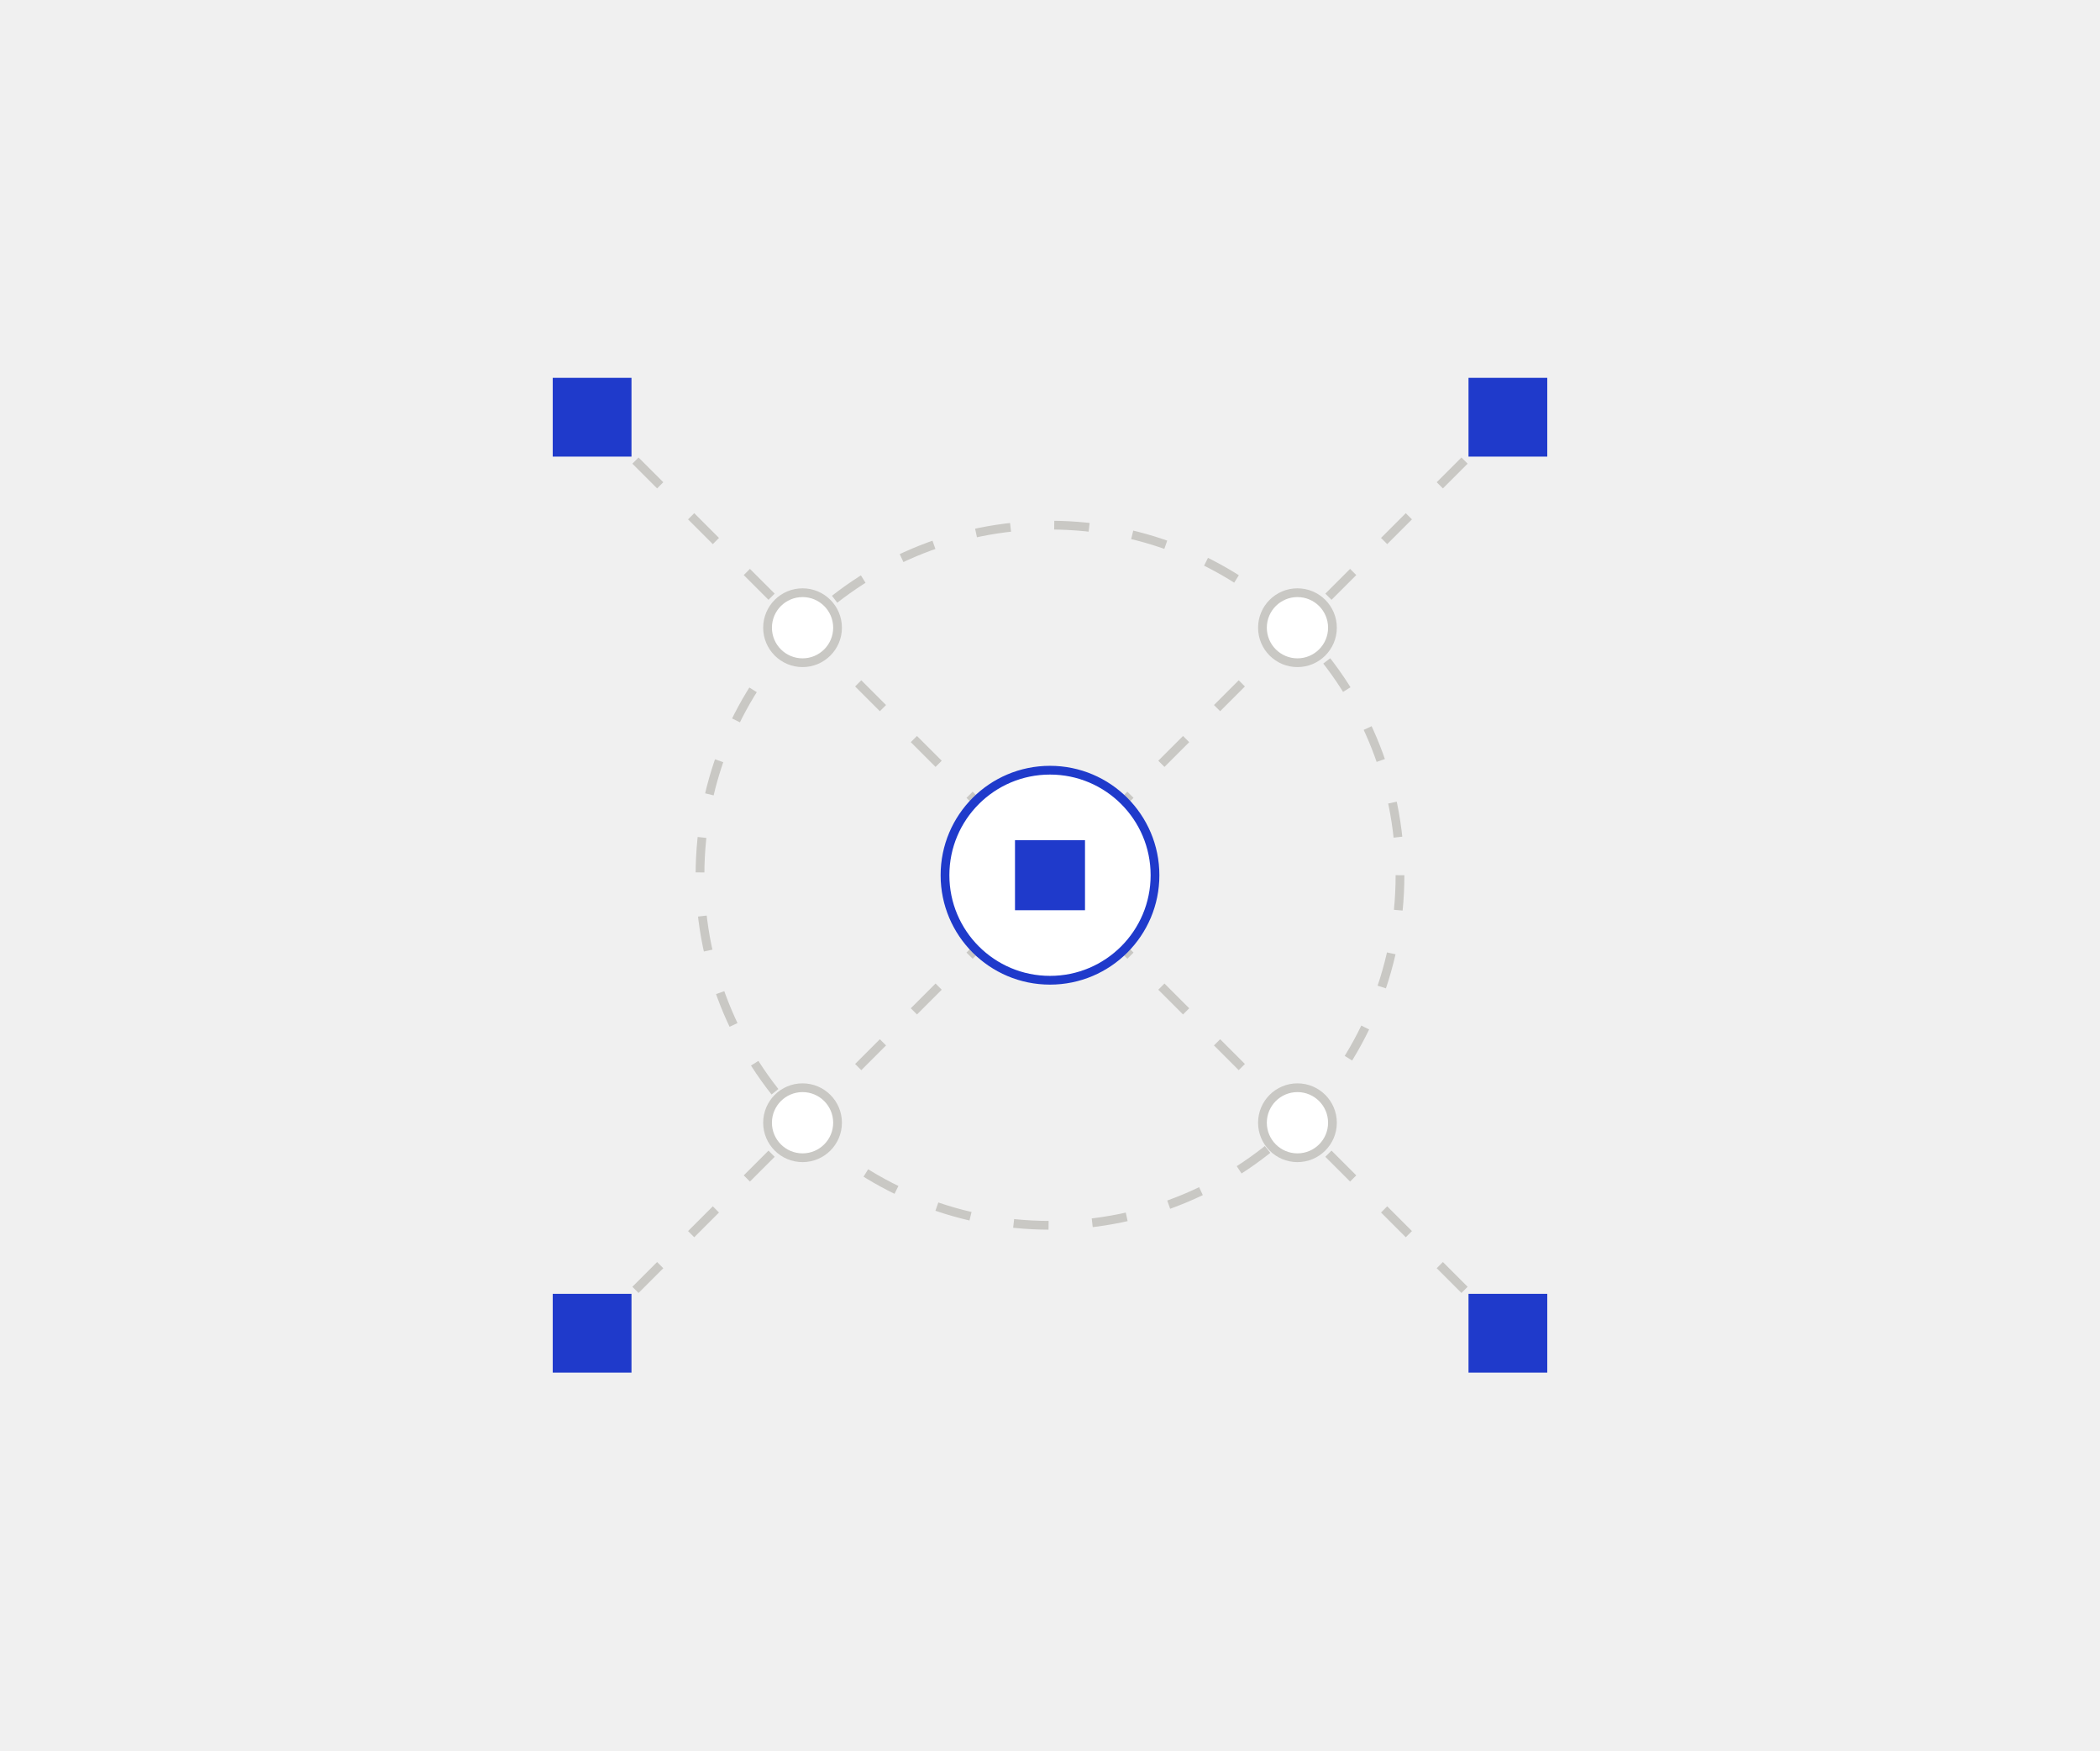
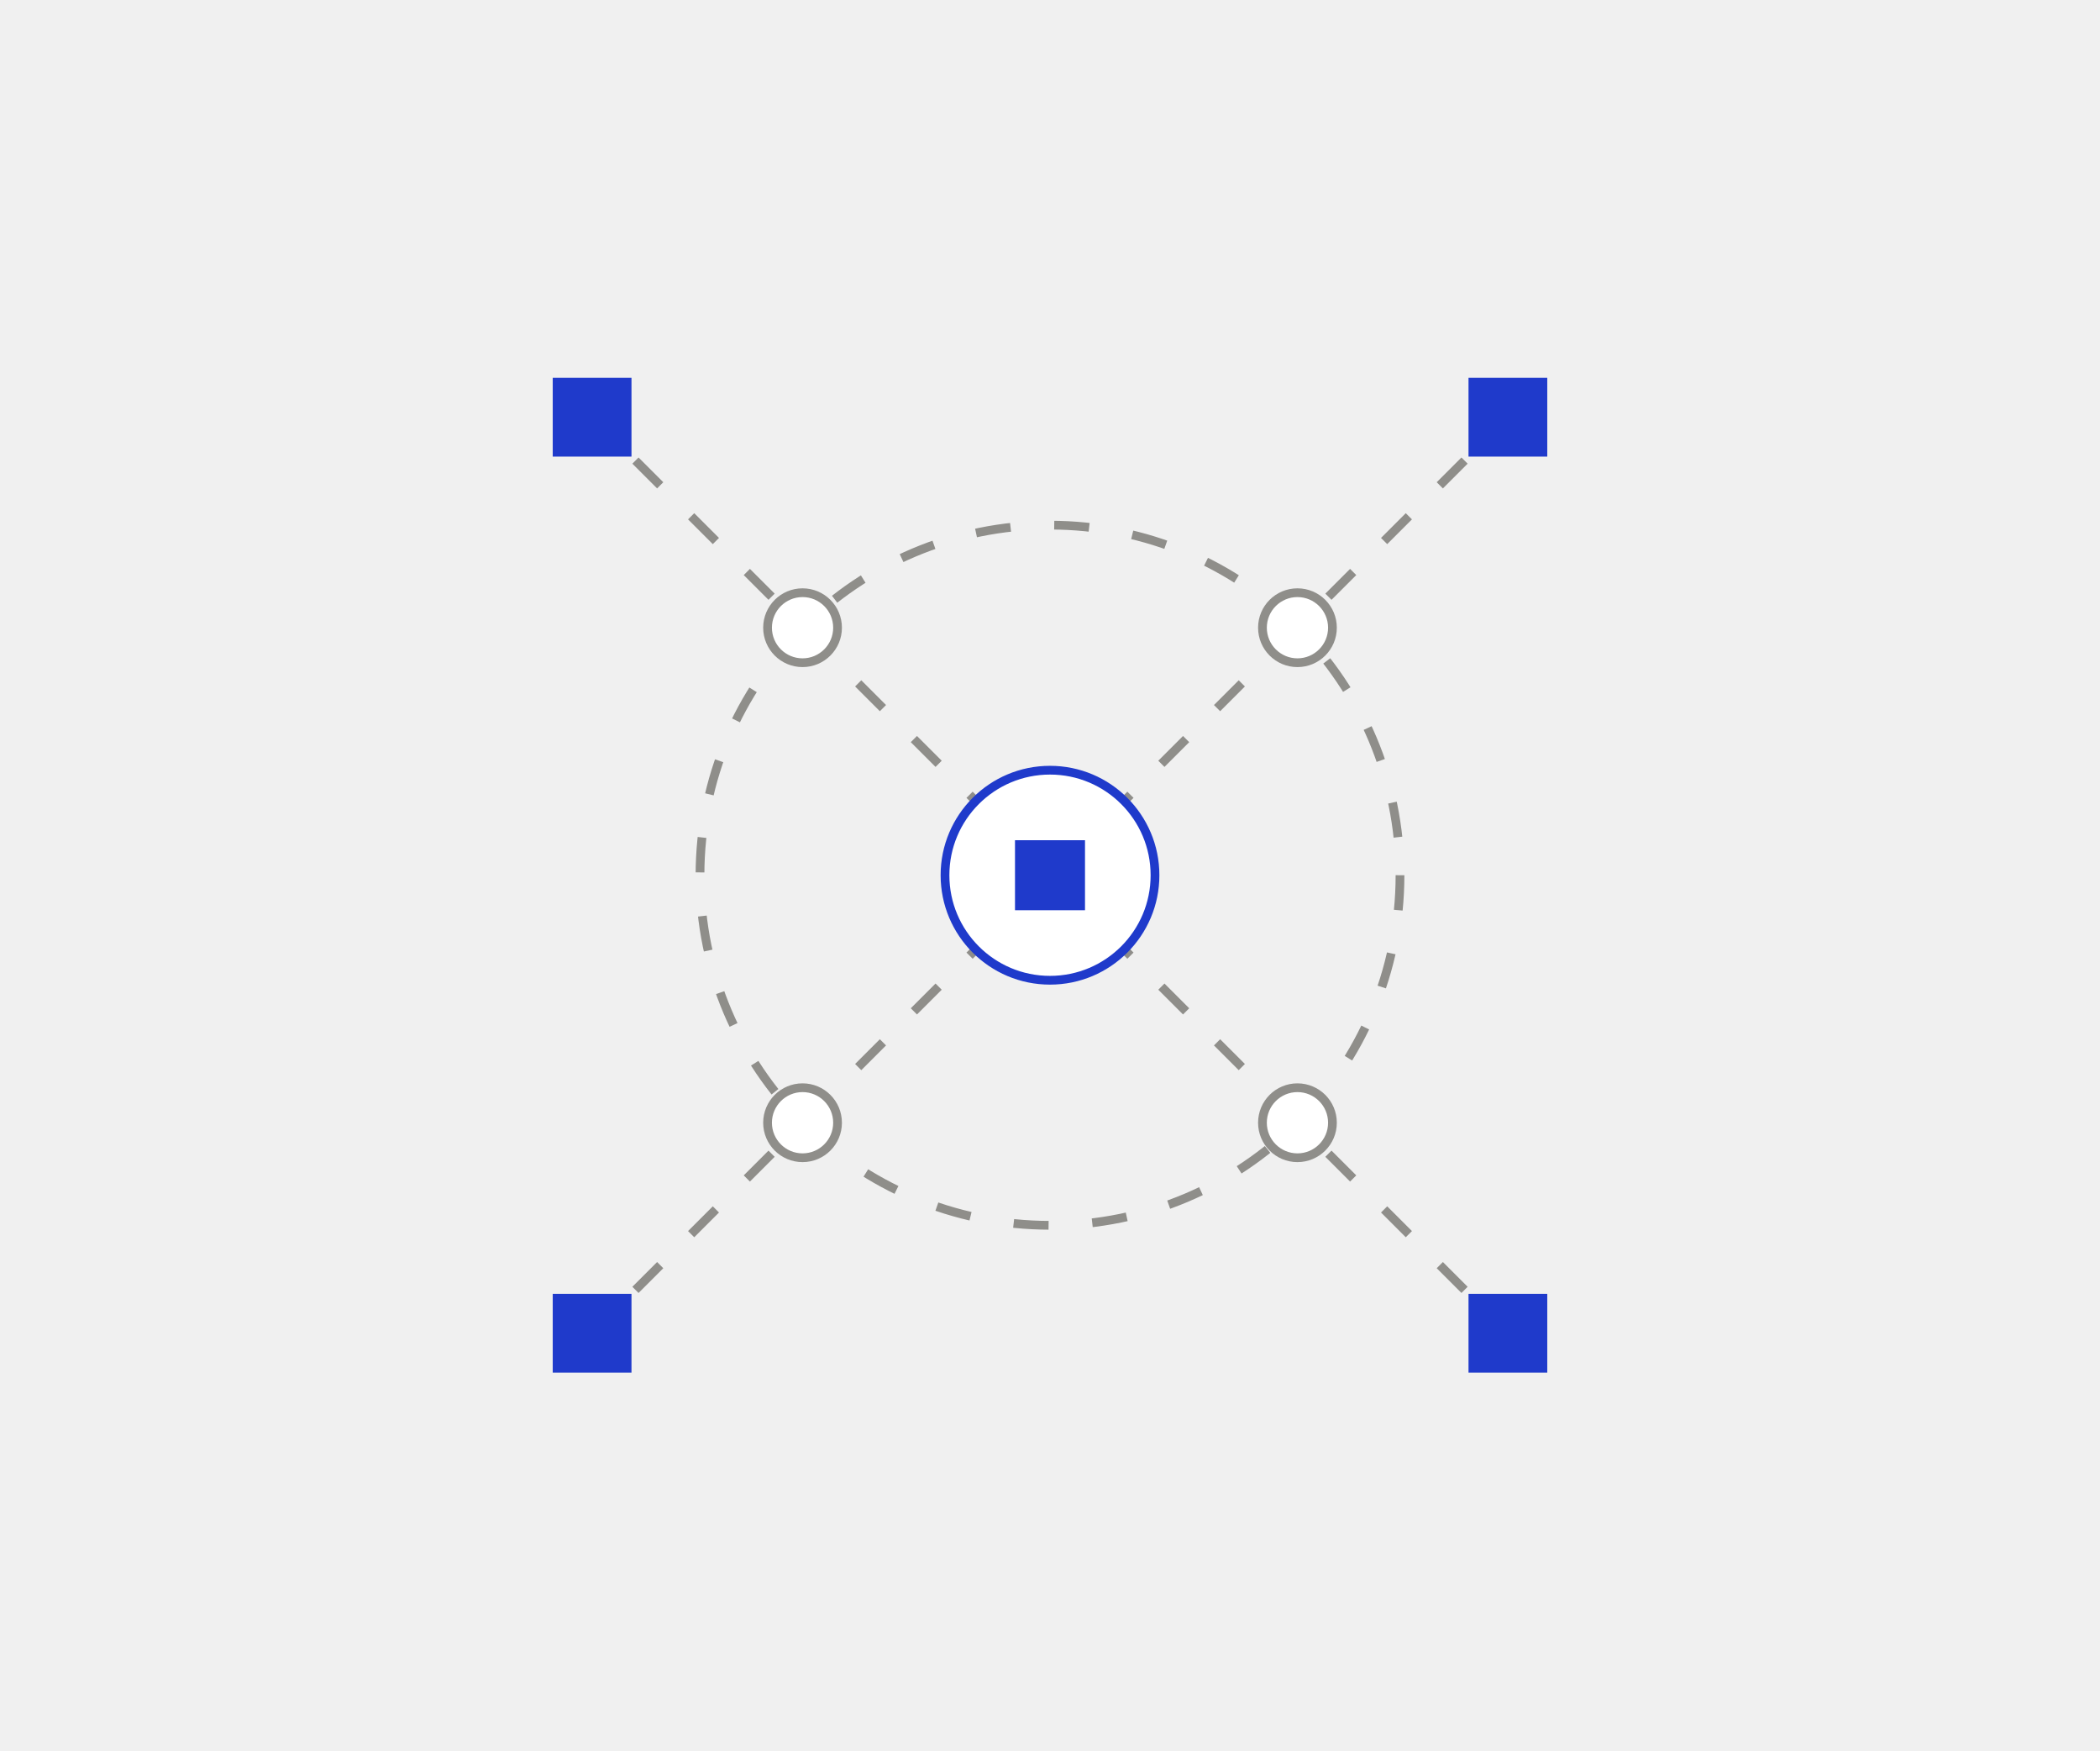
<svg xmlns="http://www.w3.org/2000/svg" width="240" height="200" viewBox="0 0 240 200" fill="none" role="img">
-   <circle cx="120" cy="100" r="40" fill="none" stroke="#C9C8C4" stroke-width="1" stroke-dasharray="4 5" />
-   <path d="M120 100L172.33 47.67" fill="none" stroke="#C9C8C4" stroke-width="1" stroke-dasharray="4 5" stroke-linejoin="round" />
-   <path d="M120 100L172.33 152.33" fill="none" stroke="#C9C8C4" stroke-width="1" stroke-dasharray="4 5" stroke-linejoin="round" />
-   <path d="M120 100L67.67 152.33" fill="none" stroke="#C9C8C4" stroke-width="1" stroke-dasharray="4 5" stroke-linejoin="round" />
-   <path d="M120 100L67.67 47.67" fill="none" stroke="#C9C8C4" stroke-width="1" stroke-dasharray="4 5" stroke-linejoin="round" />
+   <circle cx="120" cy="100" r="40" fill="none" stroke="#8F8E8A" stroke-width="1" stroke-dasharray="4 5" />
+   <path d="M120 100L172.33 47.67" fill="none" stroke="#8F8E8A" stroke-width="1" stroke-dasharray="4 5" stroke-linejoin="round" />
+   <path d="M120 100L172.33 152.33" fill="none" stroke="#8F8E8A" stroke-width="1" stroke-dasharray="4 5" stroke-linejoin="round" />
+   <path d="M120 100L67.67 152.33" fill="none" stroke="#8F8E8A" stroke-width="1" stroke-dasharray="4 5" stroke-linejoin="round" />
+   <path d="M120 100L67.67 47.67" fill="none" stroke="#8F8E8A" stroke-width="1" stroke-dasharray="4 5" stroke-linejoin="round" />
  <rect x="167.83" y="43.17" width="9" height="9" fill="#1F3ACB" />
  <rect x="167.83" y="147.83" width="9" height="9" fill="#1F3ACB" />
  <rect x="63.17" y="147.83" width="9" height="9" fill="#1F3ACB" />
  <rect x="63.17" y="43.17" width="9" height="9" fill="#1F3ACB" />
-   <circle cx="148.28" cy="71.72" r="4" fill="#FFFFFF" stroke="#C9C8C4" stroke-width="1" />
-   <circle cx="148.28" cy="128.28" r="4" fill="#FFFFFF" stroke="#C9C8C4" stroke-width="1" />
-   <circle cx="91.72" cy="128.28" r="4" fill="#FFFFFF" stroke="#C9C8C4" stroke-width="1" />
-   <circle cx="91.72" cy="71.72" r="4" fill="#FFFFFF" stroke="#C9C8C4" stroke-width="1" />
+   <circle cx="148.28" cy="71.72" r="4" fill="#FFFFFF" stroke="#8F8E8A" stroke-width="1" />
+   <circle cx="148.28" cy="128.28" r="4" fill="#FFFFFF" stroke="#8F8E8A" stroke-width="1" />
+   <circle cx="91.72" cy="128.28" r="4" fill="#FFFFFF" stroke="#8F8E8A" stroke-width="1" />
+   <circle cx="91.72" cy="71.72" r="4" fill="#FFFFFF" stroke="#8F8E8A" stroke-width="1" />
  <circle cx="120" cy="100" r="12" fill="#FFFFFF" stroke="#1F3ACB" stroke-width="1" />
  <rect x="116" y="96" width="8" height="8" fill="#1F3ACB" />
</svg>
